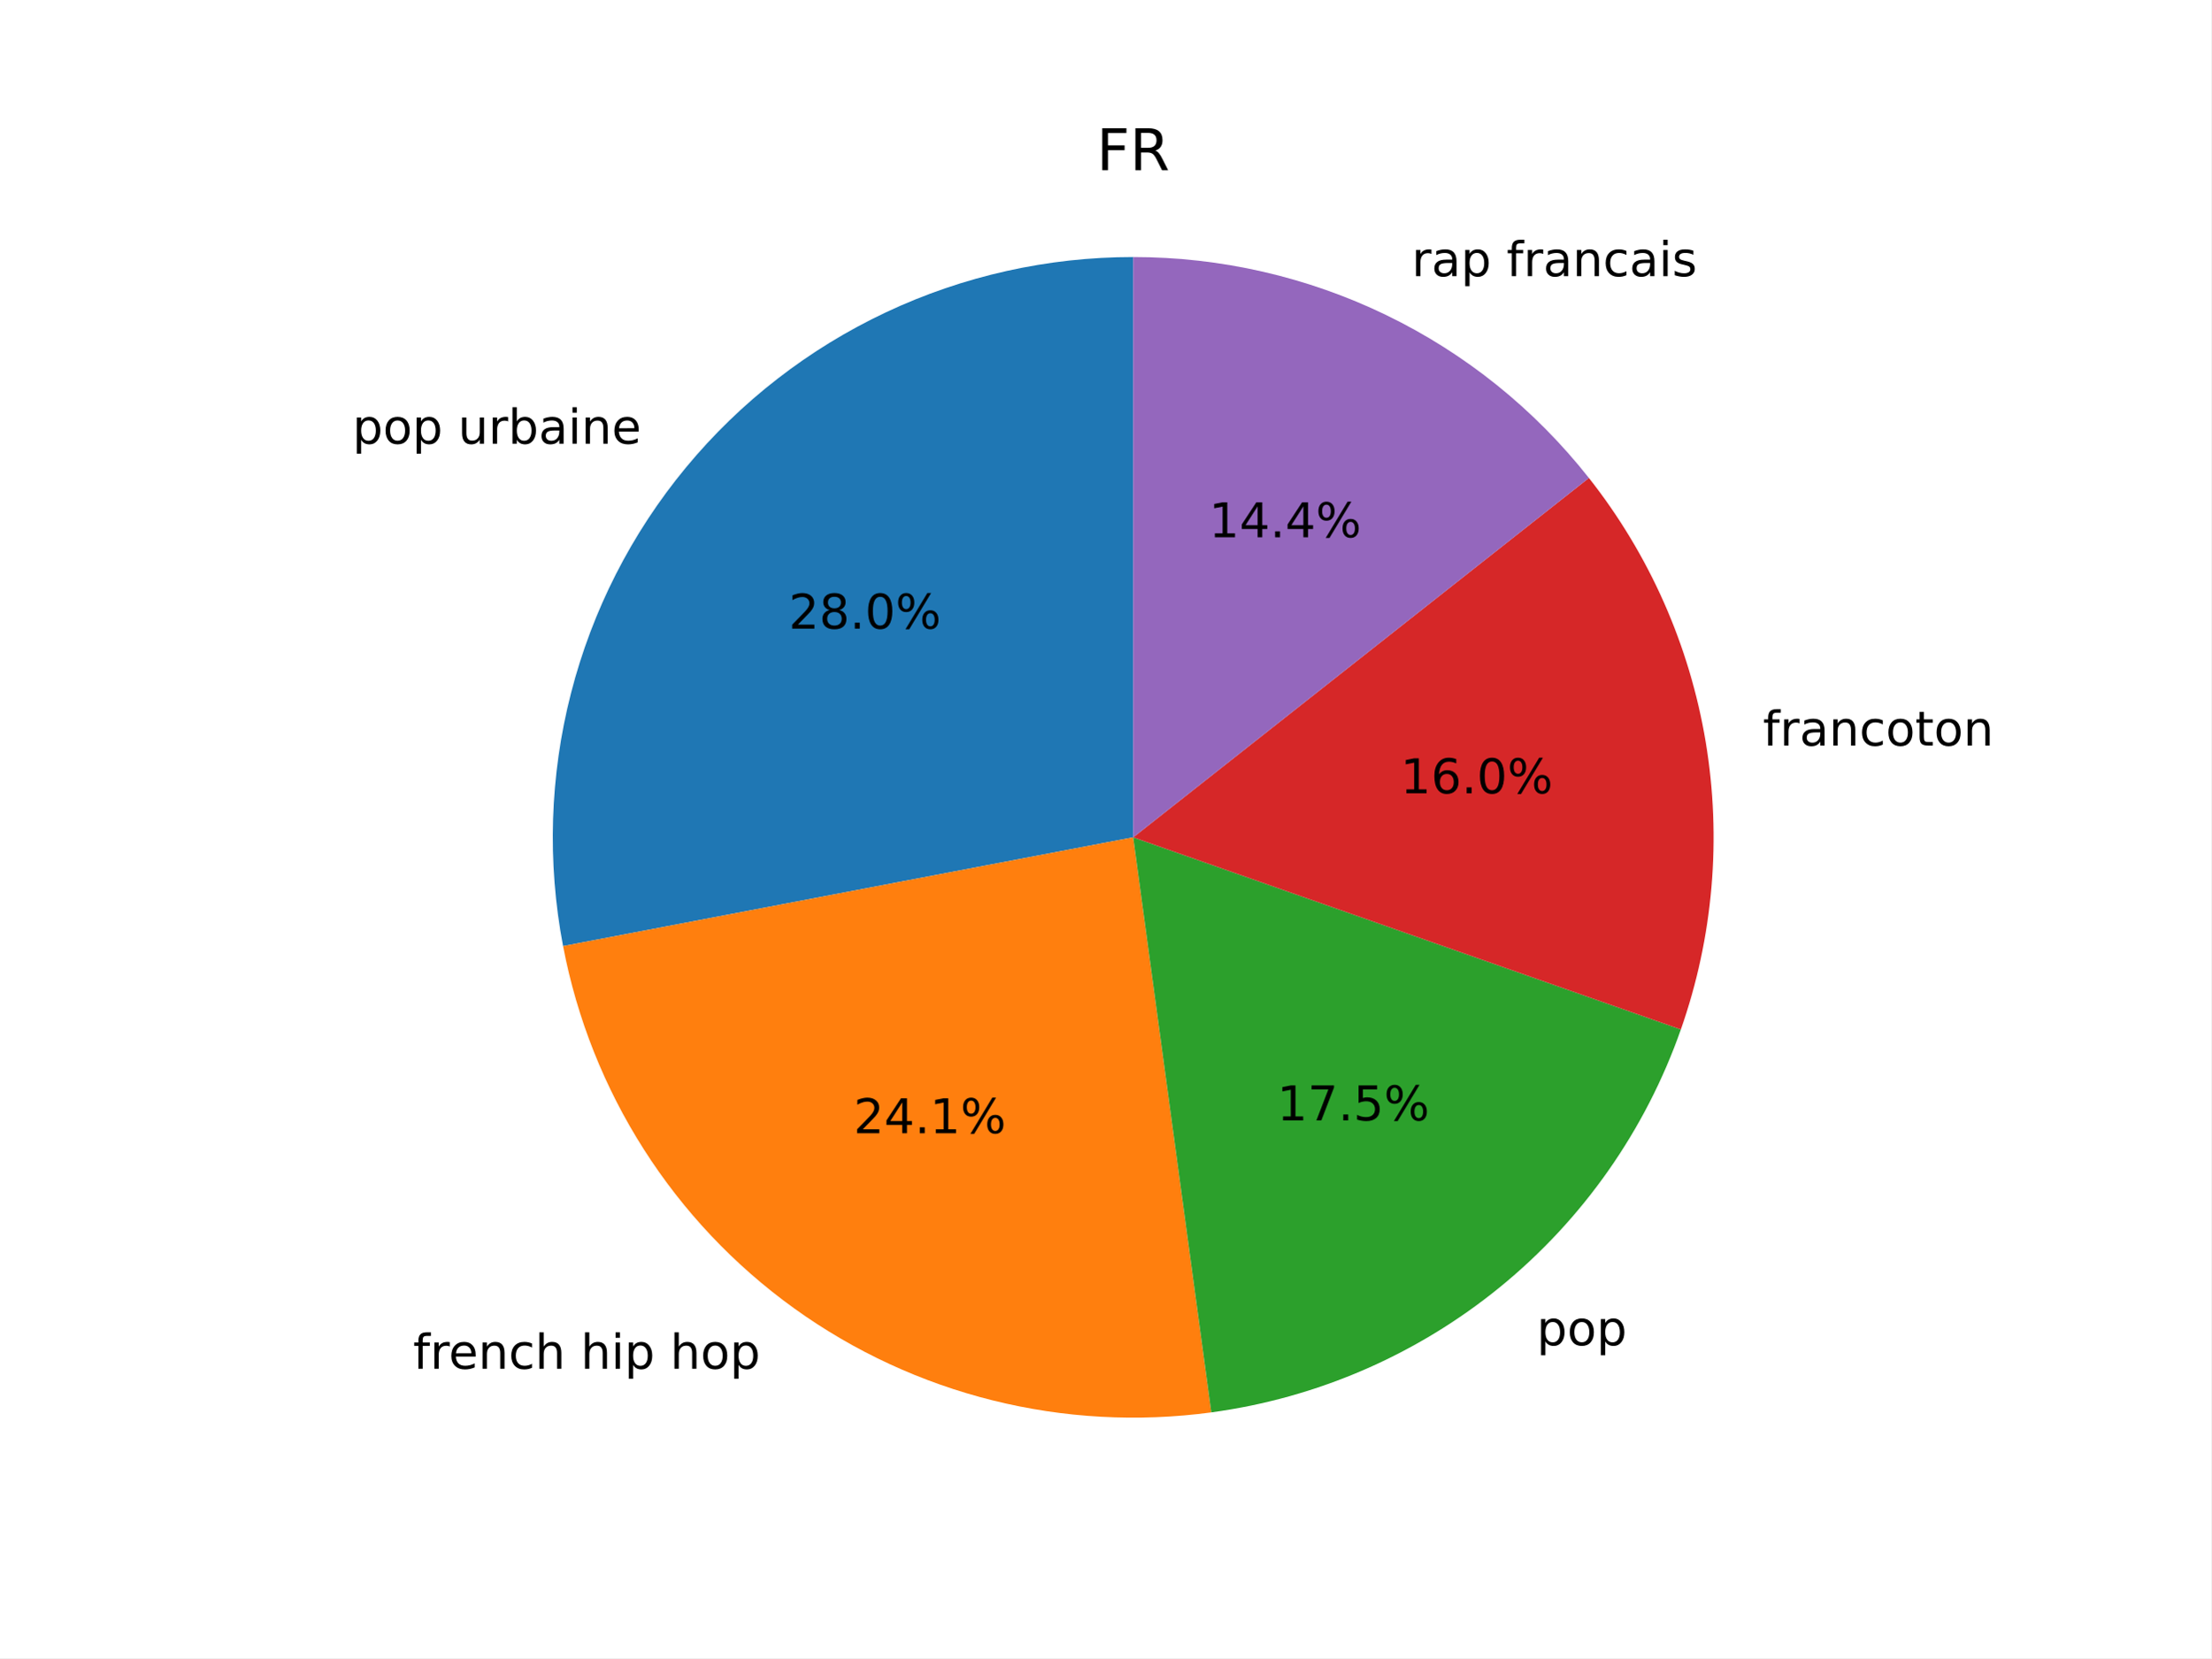
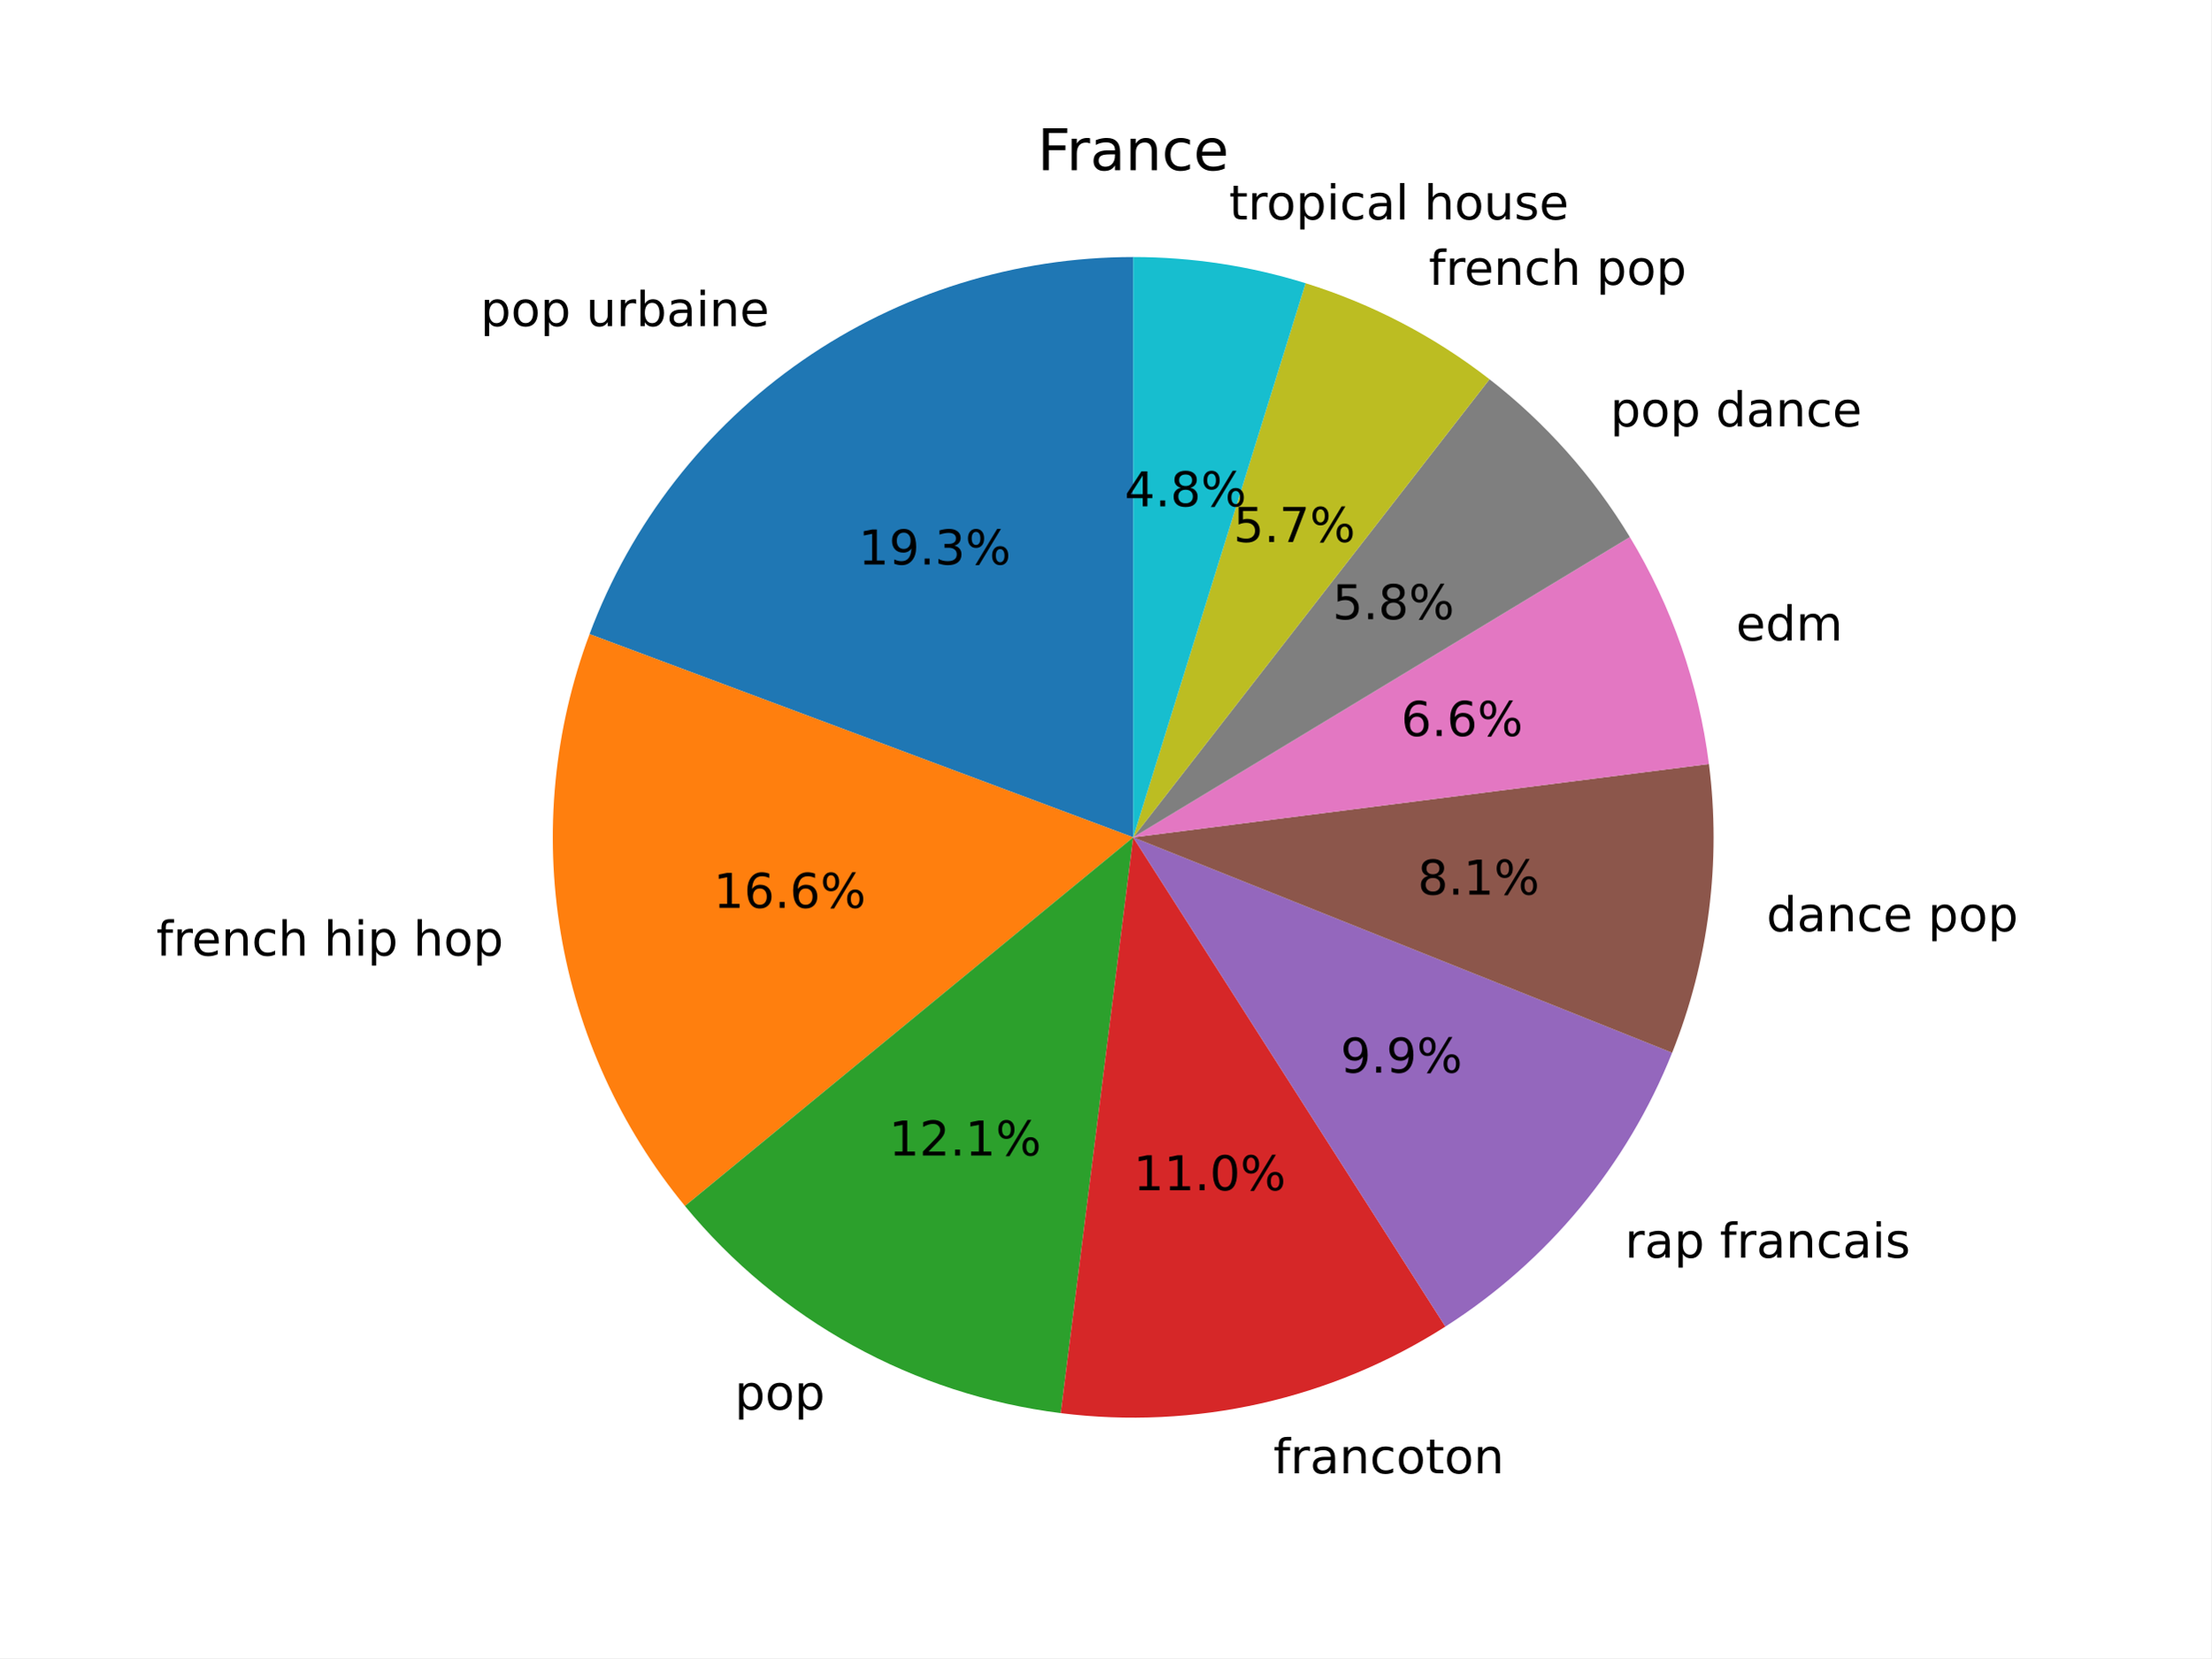
<svg xmlns="http://www.w3.org/2000/svg" xmlns:xlink="http://www.w3.org/1999/xlink" width="460.8pt" height="345.6pt" viewBox="0 0 460.8 345.6" version="1.1">
  <defs>
    <style type="text/css">*{stroke-linejoin: round; stroke-linecap: butt}</style>
  </defs>
  <g id="figure_1">
    <g id="patch_1">
      <path d="M 0 345.6  L 460.8 345.6  L 460.8 0  L 0 0  z " style="fill: #ffffff" />
    </g>
    <g id="axes_1">
      <g id="patch_2">
-         <path d="M 236.16 53.568  C 218.355 53.568 200.768 57.499 184.658 65.08  C 168.547 72.661 154.308 83.706 142.959 97.425  C 131.609 111.144 123.428 127.201 119 144.447  C 114.572 161.692 114.006 179.704 117.342 197.194  L 236.16 174.528  z " style="fill: #1f77b4" />
+         <path d="M 236.16 53.568  C 211.52 53.568 187.459 61.097 167.214 75.141  C 146.968 89.186 131.49 109.087 122.86 132.166  L 236.16 174.528  z " style="fill: #1f77b4" />
      </g>
      <g id="patch_3">
-         <path d="M 117.342 197.194  C 123.142 227.596 140.394 254.642 165.518 272.717  C 190.641 290.792 221.768 298.553 252.437 294.388  L 236.16 174.528  z " style="fill: #ff7f0e" />
+         <path d="M 122.86 132.166  C 115.433 152.032 113.359 173.507 116.848 194.427  C 120.337 215.348 129.268 234.987 142.741 251.367  L 236.16 174.528  z " style="fill: #ff7f0e" />
      </g>
      <g id="patch_4">
-         <path d="M 252.437 294.388  C 274.516 291.39 295.343 282.349 312.61 268.266  C 329.878 254.183 342.922 235.599 350.299 214.574  L 236.16 174.528  z " style="fill: #2ca02c" />
+         <path d="M 142.741 251.367  C 152.469 263.194 164.354 273.066 177.765 280.459  C 191.175 287.851 205.868 292.631 221.061 294.542  L 236.16 174.528  z " style="fill: #2ca02c" />
      </g>
      <g id="patch_5">
-         <path d="M 350.299 214.574  C 357.044 195.35 358.824 174.729 355.473 154.633  C 352.122 134.538 343.748 115.611 331.13 99.615  L 236.16 174.528  z " style="fill: #d62728" />
+         <path d="M 221.061 294.542  C 234.96 296.291 249.058 295.611 262.725 292.535  C 276.391 289.458 289.42 284.031 301.229 276.495  L 236.16 174.528  z " style="fill: #d62728" />
      </g>
      <g id="patch_6">
-         <path d="M 331.13 99.615  C 319.809 85.263 305.381 73.662 288.932 65.687  C 272.484 57.712 254.44 53.568 236.16 53.568  L 236.16 174.528  z " style="fill: #9467bd" />
+         <path d="M 301.229 276.495  C 311.83 269.73 321.312 261.353 329.331 251.667  C 337.351 241.98 343.812 231.102 348.479 219.424  L 236.16 174.528  z " style="fill: #9467bd" />
+       </g>
+       <g id="patch_7">
+         <path d="M 348.479 219.424  C 352.278 209.92 354.856 199.972 356.149 189.819  C 357.443 179.666 357.443 169.39 356.149 159.237  L 236.16 174.528  z " style="fill: #8c564b" />
+       </g>
+       <g id="patch_8">
+         <path d="M 356.149 159.237  C 355.085 150.887 353.152 142.67 350.382 134.721  C 347.612 126.773 344.02 119.135 339.664 111.932  L 236.16 174.528  z " style="fill: #e377c2" />
+       </g>
+       <g id="patch_9">
+         <path d="M 339.664 111.932  C 335.844 105.617 331.455 99.664 326.551 94.149  C 321.647 88.634 316.248 83.579 310.423 79.048  L 236.16 174.528  z " style="fill: #7f7f7f" />
+       </g>
+       <g id="patch_10">
+         <path d="M 310.423 79.048  C 304.7 74.597 298.588 70.669 292.161 67.312  C 285.735 63.956 279.019 61.183 272.096 59.029  L 236.16 174.528  z " style="fill: #bcbd22" />
+       </g>
+       <g id="patch_11">
+         <path d="M 272.096 59.029  C 266.287 57.222 260.349 55.855 254.334 54.941  C 248.319 54.027 242.244 53.568 236.16 53.568  L 236.16 174.528  z " style="fill: #17becf" />
      </g>
      <g id="matplotlib.axis_1" />
      <g id="matplotlib.axis_2" />
      <g id="text_1">
-         <g transform="translate(73.45088 92.47437) scale(0.1 -0.1)">
+         <g transform="translate(100.1314 67.96198) scale(0.1 -0.1)">
          <defs>
            <path id="DejaVuSans-70" d="M 1159 525  L 1159 -1331  L 581 -1331  L 581 3500  L 1159 3500  L 1159 2969  Q 1341 3281 1617 3432  Q 1894 3584 2278 3584  Q 2916 3584 3314 3078  Q 3713 2572 3713 1747  Q 3713 922 3314 415  Q 2916 -91 2278 -91  Q 1894 -91 1617 61  Q 1341 213 1159 525  z M 3116 1747  Q 3116 2381 2855 2742  Q 2594 3103 2138 3103  Q 1681 3103 1420 2742  Q 1159 2381 1159 1747  Q 1159 1113 1420 752  Q 1681 391 2138 391  Q 2594 391 2855 752  Q 3116 1113 3116 1747  z " transform="scale(0.015625)" />
            <path id="DejaVuSans-6f" d="M 1959 3097  Q 1497 3097 1228 2736  Q 959 2375 959 1747  Q 959 1119 1226 758  Q 1494 397 1959 397  Q 2419 397 2687 759  Q 2956 1122 2956 1747  Q 2956 2369 2687 2733  Q 2419 3097 1959 3097  z M 1959 3584  Q 2709 3584 3137 3096  Q 3566 2609 3566 1747  Q 3566 888 3137 398  Q 2709 -91 1959 -91  Q 1206 -91 779 398  Q 353 888 353 1747  Q 353 2609 779 3096  Q 1206 3584 1959 3584  z " transform="scale(0.015625)" />
            <path id="DejaVuSans-20" transform="scale(0.015625)" />
            <path id="DejaVuSans-75" d="M 544 1381  L 544 3500  L 1119 3500  L 1119 1403  Q 1119 906 1312 657  Q 1506 409 1894 409  Q 2359 409 2629 706  Q 2900 1003 2900 1516  L 2900 3500  L 3475 3500  L 3475 0  L 2900 0  L 2900 538  Q 2691 219 2414 64  Q 2138 -91 1772 -91  Q 1169 -91 856 284  Q 544 659 544 1381  z M 1991 3584  L 1991 3584  z " transform="scale(0.015625)" />
            <path id="DejaVuSans-72" d="M 2631 2963  Q 2534 3019 2420 3045  Q 2306 3072 2169 3072  Q 1681 3072 1420 2755  Q 1159 2438 1159 1844  L 1159 0  L 581 0  L 581 3500  L 1159 3500  L 1159 2956  Q 1341 3275 1631 3429  Q 1922 3584 2338 3584  Q 2397 3584 2469 3576  Q 2541 3569 2628 3553  L 2631 2963  z " transform="scale(0.015625)" />
            <path id="DejaVuSans-62" d="M 3116 1747  Q 3116 2381 2855 2742  Q 2594 3103 2138 3103  Q 1681 3103 1420 2742  Q 1159 2381 1159 1747  Q 1159 1113 1420 752  Q 1681 391 2138 391  Q 2594 391 2855 752  Q 3116 1113 3116 1747  z M 1159 2969  Q 1341 3281 1617 3432  Q 1894 3584 2278 3584  Q 2916 3584 3314 3078  Q 3713 2572 3713 1747  Q 3713 922 3314 415  Q 2916 -91 2278 -91  Q 1894 -91 1617 61  Q 1341 213 1159 525  L 1159 0  L 581 0  L 581 4863  L 1159 4863  L 1159 2969  z " transform="scale(0.015625)" />
            <path id="DejaVuSans-61" d="M 2194 1759  Q 1497 1759 1228 1600  Q 959 1441 959 1056  Q 959 750 1161 570  Q 1363 391 1709 391  Q 2188 391 2477 730  Q 2766 1069 2766 1631  L 2766 1759  L 2194 1759  z M 3341 1997  L 3341 0  L 2766 0  L 2766 531  Q 2569 213 2275 61  Q 1981 -91 1556 -91  Q 1019 -91 701 211  Q 384 513 384 1019  Q 384 1609 779 1909  Q 1175 2209 1959 2209  L 2766 2209  L 2766 2266  Q 2766 2663 2505 2880  Q 2244 3097 1772 3097  Q 1472 3097 1187 3025  Q 903 2953 641 2809  L 641 3341  Q 956 3463 1253 3523  Q 1550 3584 1831 3584  Q 2591 3584 2966 3190  Q 3341 2797 3341 1997  z " transform="scale(0.015625)" />
            <path id="DejaVuSans-69" d="M 603 3500  L 1178 3500  L 1178 0  L 603 0  L 603 3500  z M 603 4863  L 1178 4863  L 1178 4134  L 603 4134  L 603 4863  z " transform="scale(0.015625)" />
            <path id="DejaVuSans-6e" d="M 3513 2113  L 3513 0  L 2938 0  L 2938 2094  Q 2938 2591 2744 2837  Q 2550 3084 2163 3084  Q 1697 3084 1428 2787  Q 1159 2491 1159 1978  L 1159 0  L 581 0  L 581 3500  L 1159 3500  L 1159 2956  Q 1366 3272 1645 3428  Q 1925 3584 2291 3584  Q 2894 3584 3203 3211  Q 3513 2838 3513 2113  z " transform="scale(0.015625)" />
            <path id="DejaVuSans-65" d="M 3597 1894  L 3597 1613  L 953 1613  Q 991 1019 1311 708  Q 1631 397 2203 397  Q 2534 397 2845 478  Q 3156 559 3463 722  L 3463 178  Q 3153 47 2828 -22  Q 2503 -91 2169 -91  Q 1331 -91 842 396  Q 353 884 353 1716  Q 353 2575 817 3079  Q 1281 3584 2069 3584  Q 2775 3584 3186 3129  Q 3597 2675 3597 1894  z M 3022 2063  Q 3016 2534 2758 2815  Q 2500 3097 2075 3097  Q 1594 3097 1305 2825  Q 1016 2553 972 2059  L 3022 2063  z " transform="scale(0.015625)" />
          </defs>
          <use xlink:href="#DejaVuSans-70" />
          <use xlink:href="#DejaVuSans-6f" x="63.477" />
          <use xlink:href="#DejaVuSans-70" x="124.658" />
          <use xlink:href="#DejaVuSans-20" x="188.135" />
          <use xlink:href="#DejaVuSans-75" x="219.922" />
          <use xlink:href="#DejaVuSans-72" x="283.301" />
          <use xlink:href="#DejaVuSans-62" x="324.414" />
          <use xlink:href="#DejaVuSans-61" x="387.891" />
          <use xlink:href="#DejaVuSans-69" x="449.17" />
          <use xlink:href="#DejaVuSans-6e" x="476.953" />
          <use xlink:href="#DejaVuSans-65" x="540.332" />
        </g>
      </g>
      <g id="text_2">
-         <g transform="translate(164.3555 131.0259) scale(0.1 -0.1)">
-           <defs>
-             <path id="DejaVuSans-32" d="M 1228 531  L 3431 531  L 3431 0  L 469 0  L 469 531  Q 828 903 1448 1529  Q 2069 2156 2228 2338  Q 2531 2678 2651 2914  Q 2772 3150 2772 3378  Q 2772 3750 2511 3984  Q 2250 4219 1831 4219  Q 1534 4219 1204 4116  Q 875 4013 500 3803  L 500 4441  Q 881 4594 1212 4672  Q 1544 4750 1819 4750  Q 2544 4750 2975 4387  Q 3406 4025 3406 3419  Q 3406 3131 3298 2873  Q 3191 2616 2906 2266  Q 2828 2175 2409 1742  Q 1991 1309 1228 531  z " transform="scale(0.015625)" />
-             <path id="DejaVuSans-38" d="M 2034 2216  Q 1584 2216 1326 1975  Q 1069 1734 1069 1313  Q 1069 891 1326 650  Q 1584 409 2034 409  Q 2484 409 2743 651  Q 3003 894 3003 1313  Q 3003 1734 2745 1975  Q 2488 2216 2034 2216  z M 1403 2484  Q 997 2584 770 2862  Q 544 3141 544 3541  Q 544 4100 942 4425  Q 1341 4750 2034 4750  Q 2731 4750 3128 4425  Q 3525 4100 3525 3541  Q 3525 3141 3298 2862  Q 3072 2584 2669 2484  Q 3125 2378 3379 2068  Q 3634 1759 3634 1313  Q 3634 634 3220 271  Q 2806 -91 2034 -91  Q 1263 -91 848 271  Q 434 634 434 1313  Q 434 1759 690 2068  Q 947 2378 1403 2484  z M 1172 3481  Q 1172 3119 1398 2916  Q 1625 2713 2034 2713  Q 2441 2713 2670 2916  Q 2900 3119 2900 3481  Q 2900 3844 2670 4047  Q 2441 4250 2034 4250  Q 1625 4250 1398 4047  Q 1172 3844 1172 3481  z " transform="scale(0.015625)" />
+         <g transform="translate(178.9085 117.6553) scale(0.1 -0.1)">
+           <defs>
+             <path id="DejaVuSans-31" d="M 794 531  L 1825 531  L 1825 4091  L 703 3866  L 703 4441  L 1819 4666  L 2450 4666  L 2450 531  L 3481 531  L 3481 0  L 794 0  L 794 531  z " transform="scale(0.015625)" />
+             <path id="DejaVuSans-39" d="M 703 97  L 703 672  Q 941 559 1184 500  Q 1428 441 1663 441  Q 2288 441 2617 861  Q 2947 1281 2994 2138  Q 2813 1869 2534 1725  Q 2256 1581 1919 1581  Q 1219 1581 811 2004  Q 403 2428 403 3163  Q 403 3881 828 4315  Q 1253 4750 1959 4750  Q 2769 4750 3195 4129  Q 3622 3509 3622 2328  Q 3622 1225 3098 567  Q 2575 -91 1691 -91  Q 1453 -91 1209 -44  Q 966 3 703 97  z M 1959 2075  Q 2384 2075 2632 2365  Q 2881 2656 2881 3163  Q 2881 3666 2632 3958  Q 2384 4250 1959 4250  Q 1534 4250 1286 3958  Q 1038 3666 1038 3163  Q 1038 2656 1286 2365  Q 1534 2075 1959 2075  z " transform="scale(0.015625)" />
            <path id="DejaVuSans-2e" d="M 684 794  L 1344 794  L 1344 0  L 684 0  L 684 794  z " transform="scale(0.015625)" />
-             <path id="DejaVuSans-30" d="M 2034 4250  Q 1547 4250 1301 3770  Q 1056 3291 1056 2328  Q 1056 1369 1301 889  Q 1547 409 2034 409  Q 2525 409 2770 889  Q 3016 1369 3016 2328  Q 3016 3291 2770 3770  Q 2525 4250 2034 4250  z M 2034 4750  Q 2819 4750 3233 4129  Q 3647 3509 3647 2328  Q 3647 1150 3233 529  Q 2819 -91 2034 -91  Q 1250 -91 836 529  Q 422 1150 422 2328  Q 422 3509 836 4129  Q 1250 4750 2034 4750  z " transform="scale(0.015625)" />
+             <path id="DejaVuSans-33" d="M 2597 2516  Q 3050 2419 3304 2112  Q 3559 1806 3559 1356  Q 3559 666 3084 287  Q 2609 -91 1734 -91  Q 1441 -91 1130 -33  Q 819 25 488 141  L 488 750  Q 750 597 1062 519  Q 1375 441 1716 441  Q 2309 441 2620 675  Q 2931 909 2931 1356  Q 2931 1769 2642 2001  Q 2353 2234 1838 2234  L 1294 2234  L 1294 2753  L 1863 2753  Q 2328 2753 2575 2939  Q 2822 3125 2822 3475  Q 2822 3834 2567 4026  Q 2313 4219 1838 4219  Q 1578 4219 1281 4162  Q 984 4106 628 3988  L 628 4550  Q 988 4650 1302 4700  Q 1616 4750 1894 4750  Q 2613 4750 3031 4423  Q 3450 4097 3450 3541  Q 3450 3153 3228 2886  Q 3006 2619 2597 2516  z " transform="scale(0.015625)" />
            <path id="DejaVuSans-25" d="M 4653 2053  Q 4381 2053 4226 1822  Q 4072 1591 4072 1178  Q 4072 772 4226 539  Q 4381 306 4653 306  Q 4919 306 5073 539  Q 5228 772 5228 1178  Q 5228 1588 5073 1820  Q 4919 2053 4653 2053  z M 4653 2450  Q 5147 2450 5437 2106  Q 5728 1763 5728 1178  Q 5728 594 5436 251  Q 5144 -91 4653 -91  Q 4153 -91 3862 251  Q 3572 594 3572 1178  Q 3572 1766 3864 2108  Q 4156 2450 4653 2450  z M 1428 4353  Q 1159 4353 1004 4120  Q 850 3888 850 3481  Q 850 3069 1003 2837  Q 1156 2606 1428 2606  Q 1700 2606 1854 2837  Q 2009 3069 2009 3481  Q 2009 3884 1853 4118  Q 1697 4353 1428 4353  z M 4250 4750  L 4750 4750  L 1831 -91  L 1331 -91  L 4250 4750  z M 1428 4750  Q 1922 4750 2215 4408  Q 2509 4066 2509 3481  Q 2509 2891 2217 2550  Q 1925 2209 1428 2209  Q 931 2209 642 2551  Q 353 2894 353 3481  Q 353 4063 643 4406  Q 934 4750 1428 4750  z " transform="scale(0.015625)" />
          </defs>
-           <use xlink:href="#DejaVuSans-32" />
-           <use xlink:href="#DejaVuSans-38" x="63.623" />
+           <use xlink:href="#DejaVuSans-31" />
+           <use xlink:href="#DejaVuSans-39" x="63.623" />
          <use xlink:href="#DejaVuSans-2e" x="127.246" />
-           <use xlink:href="#DejaVuSans-30" x="159.033" />
+           <use xlink:href="#DejaVuSans-33" x="159.033" />
          <use xlink:href="#DejaVuSans-25" x="222.656" />
        </g>
      </g>
      <g id="text_3">
-         <g transform="translate(86.09553 285.2953) scale(0.1 -0.1)">
+         <g transform="translate(32.55894 199.1766) scale(0.1 -0.1)">
          <defs>
            <path id="DejaVuSans-66" d="M 2375 4863  L 2375 4384  L 1825 4384  Q 1516 4384 1395 4259  Q 1275 4134 1275 3809  L 1275 3500  L 2222 3500  L 2222 3053  L 1275 3053  L 1275 0  L 697 0  L 697 3053  L 147 3053  L 147 3500  L 697 3500  L 697 3744  Q 697 4328 969 4595  Q 1241 4863 1831 4863  L 2375 4863  z " transform="scale(0.015625)" />
            <path id="DejaVuSans-63" d="M 3122 3366  L 3122 2828  Q 2878 2963 2633 3030  Q 2388 3097 2138 3097  Q 1578 3097 1268 2742  Q 959 2388 959 1747  Q 959 1106 1268 751  Q 1578 397 2138 397  Q 2388 397 2633 464  Q 2878 531 3122 666  L 3122 134  Q 2881 22 2623 -34  Q 2366 -91 2075 -91  Q 1284 -91 818 406  Q 353 903 353 1747  Q 353 2603 823 3093  Q 1294 3584 2113 3584  Q 2378 3584 2631 3529  Q 2884 3475 3122 3366  z " transform="scale(0.015625)" />
            <path id="DejaVuSans-68" d="M 3513 2113  L 3513 0  L 2938 0  L 2938 2094  Q 2938 2591 2744 2837  Q 2550 3084 2163 3084  Q 1697 3084 1428 2787  Q 1159 2491 1159 1978  L 1159 0  L 581 0  L 581 4863  L 1159 4863  L 1159 2956  Q 1366 3272 1645 3428  Q 1925 3584 2291 3584  Q 2894 3584 3203 3211  Q 3513 2838 3513 2113  z " transform="scale(0.015625)" />
          </defs>
          <use xlink:href="#DejaVuSans-66" />
          <use xlink:href="#DejaVuSans-72" x="35.205" />
          <use xlink:href="#DejaVuSans-65" x="74.068" />
          <use xlink:href="#DejaVuSans-6e" x="135.592" />
          <use xlink:href="#DejaVuSans-63" x="198.971" />
          <use xlink:href="#DejaVuSans-68" x="253.951" />
          <use xlink:href="#DejaVuSans-20" x="317.33" />
          <use xlink:href="#DejaVuSans-68" x="349.117" />
          <use xlink:href="#DejaVuSans-69" x="412.496" />
          <use xlink:href="#DejaVuSans-70" x="440.279" />
          <use xlink:href="#DejaVuSans-20" x="503.756" />
          <use xlink:href="#DejaVuSans-68" x="535.543" />
          <use xlink:href="#DejaVuSans-6f" x="598.922" />
          <use xlink:href="#DejaVuSans-70" x="660.104" />
        </g>
      </g>
      <g id="text_4">
-         <g transform="translate(177.891 236.2009) scale(0.1 -0.1)">
-           <defs>
-             <path id="DejaVuSans-34" d="M 2419 4116  L 825 1625  L 2419 1625  L 2419 4116  z M 2253 4666  L 3047 4666  L 3047 1625  L 3713 1625  L 3713 1100  L 3047 1100  L 3047 0  L 2419 0  L 2419 1100  L 313 1100  L 313 1709  L 2253 4666  z " transform="scale(0.015625)" />
-             <path id="DejaVuSans-31" d="M 794 531  L 1825 531  L 1825 4091  L 703 3866  L 703 4441  L 1819 4666  L 2450 4666  L 2450 531  L 3481 531  L 3481 0  L 794 0  L 794 531  z " transform="scale(0.015625)" />
-           </defs>
-           <use xlink:href="#DejaVuSans-32" />
-           <use xlink:href="#DejaVuSans-34" x="63.623" />
+         <g transform="translate(148.6891 189.227) scale(0.1 -0.1)">
+           <defs>
+             <path id="DejaVuSans-36" d="M 2113 2584  Q 1688 2584 1439 2293  Q 1191 2003 1191 1497  Q 1191 994 1439 701  Q 1688 409 2113 409  Q 2538 409 2786 701  Q 3034 994 3034 1497  Q 3034 2003 2786 2293  Q 2538 2584 2113 2584  z M 3366 4563  L 3366 3988  Q 3128 4100 2886 4159  Q 2644 4219 2406 4219  Q 1781 4219 1451 3797  Q 1122 3375 1075 2522  Q 1259 2794 1537 2939  Q 1816 3084 2150 3084  Q 2853 3084 3261 2657  Q 3669 2231 3669 1497  Q 3669 778 3244 343  Q 2819 -91 2113 -91  Q 1303 -91 875 529  Q 447 1150 447 2328  Q 447 3434 972 4092  Q 1497 4750 2381 4750  Q 2619 4750 2861 4703  Q 3103 4656 3366 4563  z " transform="scale(0.015625)" />
+           </defs>
+           <use xlink:href="#DejaVuSans-31" />
+           <use xlink:href="#DejaVuSans-36" x="63.623" />
+           <use xlink:href="#DejaVuSans-2e" x="127.246" />
+           <use xlink:href="#DejaVuSans-36" x="159.033" />
+           <use xlink:href="#DejaVuSans-25" x="222.656" />
+         </g>
+       </g>
+       <g id="text_5">
+         <g transform="translate(153.1094 293.8111) scale(0.1 -0.1)">
+           <use xlink:href="#DejaVuSans-70" />
+           <use xlink:href="#DejaVuSans-6f" x="63.477" />
+           <use xlink:href="#DejaVuSans-70" x="124.658" />
+         </g>
+       </g>
+       <g id="text_6">
+         <g transform="translate(185.2391 240.8458) scale(0.1 -0.1)">
+           <defs>
+             <path id="DejaVuSans-32" d="M 1228 531  L 3431 531  L 3431 0  L 469 0  L 469 531  Q 828 903 1448 1529  Q 2069 2156 2228 2338  Q 2531 2678 2651 2914  Q 2772 3150 2772 3378  Q 2772 3750 2511 3984  Q 2250 4219 1831 4219  Q 1534 4219 1204 4116  Q 875 4013 500 3803  L 500 4441  Q 881 4594 1212 4672  Q 1544 4750 1819 4750  Q 2544 4750 2975 4387  Q 3406 4025 3406 3419  Q 3406 3131 3298 2873  Q 3191 2616 2906 2266  Q 2828 2175 2409 1742  Q 1991 1309 1228 531  z " transform="scale(0.015625)" />
+           </defs>
+           <use xlink:href="#DejaVuSans-31" />
+           <use xlink:href="#DejaVuSans-32" x="63.623" />
          <use xlink:href="#DejaVuSans-2e" x="127.246" />
          <use xlink:href="#DejaVuSans-31" x="159.033" />
          <use xlink:href="#DejaVuSans-25" x="222.656" />
        </g>
      </g>
-       <g id="text_5">
-         <g transform="translate(320.2555 280.3989) scale(0.1 -0.1)">
-           <use xlink:href="#DejaVuSans-70" />
-           <use xlink:href="#DejaVuSans-6f" x="63.477" />
-           <use xlink:href="#DejaVuSans-70" x="124.658" />
-         </g>
-       </g>
-       <g id="text_6">
-         <g transform="translate(266.1467 233.5302) scale(0.1 -0.1)">
-           <defs>
-             <path id="DejaVuSans-37" d="M 525 4666  L 3525 4666  L 3525 4397  L 1831 0  L 1172 0  L 2766 4134  L 525 4134  L 525 4666  z " transform="scale(0.015625)" />
-             <path id="DejaVuSans-35" d="M 691 4666  L 3169 4666  L 3169 4134  L 1269 4134  L 1269 2991  Q 1406 3038 1543 3061  Q 1681 3084 1819 3084  Q 2600 3084 3056 2656  Q 3513 2228 3513 1497  Q 3513 744 3044 326  Q 2575 -91 1722 -91  Q 1428 -91 1123 -41  Q 819 9 494 109  L 494 744  Q 775 591 1075 516  Q 1375 441 1709 441  Q 2250 441 2565 725  Q 2881 1009 2881 1497  Q 2881 1984 2565 2268  Q 2250 2553 1709 2553  Q 1456 2553 1204 2497  Q 953 2441 691 2322  L 691 4666  z " transform="scale(0.015625)" />
-           </defs>
-           <use xlink:href="#DejaVuSans-31" />
-           <use xlink:href="#DejaVuSans-37" x="63.623" />
-           <use xlink:href="#DejaVuSans-2e" x="127.246" />
-           <use xlink:href="#DejaVuSans-35" x="159.033" />
-           <use xlink:href="#DejaVuSans-25" x="222.656" />
-         </g>
-       </g>
      <g id="text_7">
-         <g transform="translate(367.4043 155.4034) scale(0.1 -0.1)">
+         <g transform="translate(265.381 307.0951) scale(0.1 -0.1)">
          <defs>
            <path id="DejaVuSans-74" d="M 1172 4494  L 1172 3500  L 2356 3500  L 2356 3053  L 1172 3053  L 1172 1153  Q 1172 725 1289 603  Q 1406 481 1766 481  L 2356 481  L 2356 0  L 1766 0  Q 1100 0 847 248  Q 594 497 594 1153  L 594 3053  L 172 3053  L 172 3500  L 594 3500  L 594 4494  L 1172 4494  z " transform="scale(0.015625)" />
          </defs>
          <use xlink:href="#DejaVuSans-66" />
          <use xlink:href="#DejaVuSans-72" x="35.205" />
          <use xlink:href="#DejaVuSans-61" x="76.318" />
          <use xlink:href="#DejaVuSans-6e" x="137.598" />
          <use xlink:href="#DejaVuSans-63" x="200.977" />
          <use xlink:href="#DejaVuSans-6f" x="255.957" />
          <use xlink:href="#DejaVuSans-74" x="317.139" />
          <use xlink:href="#DejaVuSans-6f" x="356.348" />
          <use xlink:href="#DejaVuSans-6e" x="417.529" />
        </g>
      </g>
      <g id="text_8">
-         <g transform="translate(291.8642 165.3508) scale(0.1 -0.1)">
-           <defs>
-             <path id="DejaVuSans-36" d="M 2113 2584  Q 1688 2584 1439 2293  Q 1191 2003 1191 1497  Q 1191 994 1439 701  Q 1688 409 2113 409  Q 2538 409 2786 701  Q 3034 994 3034 1497  Q 3034 2003 2786 2293  Q 2538 2584 2113 2584  z M 3366 4563  L 3366 3988  Q 3128 4100 2886 4159  Q 2644 4219 2406 4219  Q 1781 4219 1451 3797  Q 1122 3375 1075 2522  Q 1259 2794 1537 2939  Q 1816 3084 2150 3084  Q 2853 3084 3261 2657  Q 3669 2231 3669 1497  Q 3669 778 3244 343  Q 2819 -91 2113 -91  Q 1303 -91 875 529  Q 447 1150 447 2328  Q 447 3434 972 4092  Q 1497 4750 2381 4750  Q 2619 4750 2861 4703  Q 3103 4656 3366 4563  z " transform="scale(0.015625)" />
+         <g transform="translate(236.2151 248.0916) scale(0.1 -0.1)">
+           <defs>
+             <path id="DejaVuSans-30" d="M 2034 4250  Q 1547 4250 1301 3770  Q 1056 3291 1056 2328  Q 1056 1369 1301 889  Q 1547 409 2034 409  Q 2525 409 2770 889  Q 3016 1369 3016 2328  Q 3016 3291 2770 3770  Q 2525 4250 2034 4250  z M 2034 4750  Q 2819 4750 3233 4129  Q 3647 3509 3647 2328  Q 3647 1150 3233 529  Q 2819 -91 2034 -91  Q 1250 -91 836 529  Q 422 1150 422 2328  Q 422 3509 836 4129  Q 1250 4750 2034 4750  z " transform="scale(0.015625)" />
          </defs>
          <use xlink:href="#DejaVuSans-31" />
-           <use xlink:href="#DejaVuSans-36" x="63.623" />
+           <use xlink:href="#DejaVuSans-31" x="63.623" />
          <use xlink:href="#DejaVuSans-2e" x="127.246" />
          <use xlink:href="#DejaVuSans-30" x="159.033" />
          <use xlink:href="#DejaVuSans-25" x="222.656" />
        </g>
      </g>
      <g id="text_9">
-         <g transform="translate(294.2096 57.56202) scale(0.1 -0.1)">
+         <g transform="translate(338.6487 262.1399) scale(0.1 -0.1)">
          <defs>
            <path id="DejaVuSans-73" d="M 2834 3397  L 2834 2853  Q 2591 2978 2328 3040  Q 2066 3103 1784 3103  Q 1356 3103 1142 2972  Q 928 2841 928 2578  Q 928 2378 1081 2264  Q 1234 2150 1697 2047  L 1894 2003  Q 2506 1872 2764 1633  Q 3022 1394 3022 966  Q 3022 478 2636 193  Q 2250 -91 1575 -91  Q 1294 -91 989 -36  Q 684 19 347 128  L 347 722  Q 666 556 975 473  Q 1284 391 1588 391  Q 1994 391 2212 530  Q 2431 669 2431 922  Q 2431 1156 2273 1281  Q 2116 1406 1581 1522  L 1381 1569  Q 847 1681 609 1914  Q 372 2147 372 2553  Q 372 3047 722 3315  Q 1072 3584 1716 3584  Q 2034 3584 2315 3537  Q 2597 3491 2834 3397  z " transform="scale(0.015625)" />
          </defs>
          <use xlink:href="#DejaVuSans-72" />
          <use xlink:href="#DejaVuSans-61" x="41.113" />
          <use xlink:href="#DejaVuSans-70" x="102.393" />
          <use xlink:href="#DejaVuSans-20" x="165.869" />
          <use xlink:href="#DejaVuSans-66" x="197.656" />
          <use xlink:href="#DejaVuSans-72" x="232.861" />
          <use xlink:href="#DejaVuSans-61" x="273.975" />
          <use xlink:href="#DejaVuSans-6e" x="335.254" />
          <use xlink:href="#DejaVuSans-63" x="398.633" />
          <use xlink:href="#DejaVuSans-61" x="453.613" />
          <use xlink:href="#DejaVuSans-69" x="514.893" />
          <use xlink:href="#DejaVuSans-73" x="542.676" />
        </g>
      </g>
      <g id="text_10">
-         <g transform="translate(251.9399 111.9828) scale(0.1 -0.1)">
-           <use xlink:href="#DejaVuSans-31" />
-           <use xlink:href="#DejaVuSans-34" x="63.623" />
-           <use xlink:href="#DejaVuSans-2e" x="127.246" />
-           <use xlink:href="#DejaVuSans-34" x="159.033" />
-           <use xlink:href="#DejaVuSans-25" x="222.656" />
+         <g transform="translate(279.3605 223.5706) scale(0.1 -0.1)">
+           <use xlink:href="#DejaVuSans-39" />
+           <use xlink:href="#DejaVuSans-2e" x="63.623" />
+           <use xlink:href="#DejaVuSans-39" x="95.41" />
+           <use xlink:href="#DejaVuSans-25" x="159.033" />
        </g>
      </g>
      <g id="text_11">
-         <g transform="translate(228.54 35.472) scale(0.12 -0.12)">
+         <g transform="translate(368.1485 194.1077) scale(0.1 -0.1)">
+           <defs>
+             <path id="DejaVuSans-64" d="M 2906 2969  L 2906 4863  L 3481 4863  L 3481 0  L 2906 0  L 2906 525  Q 2725 213 2448 61  Q 2172 -91 1784 -91  Q 1150 -91 751 415  Q 353 922 353 1747  Q 353 2572 751 3078  Q 1150 3584 1784 3584  Q 2172 3584 2448 3432  Q 2725 3281 2906 2969  z M 947 1747  Q 947 1113 1208 752  Q 1469 391 1925 391  Q 2381 391 2643 752  Q 2906 1113 2906 1747  Q 2906 2381 2643 2742  Q 2381 3103 1925 3103  Q 1469 3103 1208 2742  Q 947 2381 947 1747  z " transform="scale(0.015625)" />
+           </defs>
+           <use xlink:href="#DejaVuSans-64" />
+           <use xlink:href="#DejaVuSans-61" x="63.477" />
+           <use xlink:href="#DejaVuSans-6e" x="124.756" />
+           <use xlink:href="#DejaVuSans-63" x="188.135" />
+           <use xlink:href="#DejaVuSans-65" x="243.115" />
+           <use xlink:href="#DejaVuSans-20" x="304.639" />
+           <use xlink:href="#DejaVuSans-70" x="336.426" />
+           <use xlink:href="#DejaVuSans-6f" x="399.902" />
+           <use xlink:href="#DejaVuSans-70" x="461.084" />
+         </g>
+       </g>
+       <g id="text_12">
+         <g transform="translate(295.4513 186.4621) scale(0.1 -0.1)">
+           <defs>
+             <path id="DejaVuSans-38" d="M 2034 2216  Q 1584 2216 1326 1975  Q 1069 1734 1069 1313  Q 1069 891 1326 650  Q 1584 409 2034 409  Q 2484 409 2743 651  Q 3003 894 3003 1313  Q 3003 1734 2745 1975  Q 2488 2216 2034 2216  z M 1403 2484  Q 997 2584 770 2862  Q 544 3141 544 3541  Q 544 4100 942 4425  Q 1341 4750 2034 4750  Q 2731 4750 3128 4425  Q 3525 4100 3525 3541  Q 3525 3141 3298 2862  Q 3072 2584 2669 2484  Q 3125 2378 3379 2068  Q 3634 1759 3634 1313  Q 3634 634 3220 271  Q 2806 -91 2034 -91  Q 1263 -91 848 271  Q 434 634 434 1313  Q 434 1759 690 2068  Q 947 2378 1403 2484  z M 1172 3481  Q 1172 3119 1398 2916  Q 1625 2713 2034 2713  Q 2441 2713 2670 2916  Q 2900 3119 2900 3481  Q 2900 3844 2670 4047  Q 2441 4250 2034 4250  Q 1625 4250 1398 4047  Q 1172 3844 1172 3481  z " transform="scale(0.015625)" />
+           </defs>
+           <use xlink:href="#DejaVuSans-38" />
+           <use xlink:href="#DejaVuSans-2e" x="63.623" />
+           <use xlink:href="#DejaVuSans-31" x="95.41" />
+           <use xlink:href="#DejaVuSans-25" x="159.033" />
+         </g>
+       </g>
+       <g id="text_13">
+         <g transform="translate(361.8046 133.5001) scale(0.1 -0.1)">
+           <defs>
+             <path id="DejaVuSans-6d" d="M 3328 2828  Q 3544 3216 3844 3400  Q 4144 3584 4550 3584  Q 5097 3584 5394 3201  Q 5691 2819 5691 2113  L 5691 0  L 5113 0  L 5113 2094  Q 5113 2597 4934 2840  Q 4756 3084 4391 3084  Q 3944 3084 3684 2787  Q 3425 2491 3425 1978  L 3425 0  L 2847 0  L 2847 2094  Q 2847 2600 2669 2842  Q 2491 3084 2119 3084  Q 1678 3084 1418 2786  Q 1159 2488 1159 1978  L 1159 0  L 581 0  L 581 3500  L 1159 3500  L 1159 2956  Q 1356 3278 1631 3431  Q 1906 3584 2284 3584  Q 2666 3584 2933 3390  Q 3200 3197 3328 2828  z " transform="scale(0.015625)" />
+           </defs>
+           <use xlink:href="#DejaVuSans-65" />
+           <use xlink:href="#DejaVuSans-64" x="61.523" />
+           <use xlink:href="#DejaVuSans-6d" x="125" />
+         </g>
+       </g>
+       <g id="text_14">
+         <g transform="translate(291.991 153.4034) scale(0.1 -0.1)">
+           <use xlink:href="#DejaVuSans-36" />
+           <use xlink:href="#DejaVuSans-2e" x="63.623" />
+           <use xlink:href="#DejaVuSans-36" x="95.41" />
+           <use xlink:href="#DejaVuSans-25" x="159.033" />
+         </g>
+       </g>
+       <g id="text_15">
+         <g transform="translate(335.5902 88.8707) scale(0.1 -0.1)">
+           <use xlink:href="#DejaVuSans-70" />
+           <use xlink:href="#DejaVuSans-6f" x="63.477" />
+           <use xlink:href="#DejaVuSans-70" x="124.658" />
+           <use xlink:href="#DejaVuSans-20" x="188.135" />
+           <use xlink:href="#DejaVuSans-64" x="219.922" />
+           <use xlink:href="#DejaVuSans-61" x="283.398" />
+           <use xlink:href="#DejaVuSans-6e" x="344.678" />
+           <use xlink:href="#DejaVuSans-63" x="408.057" />
+           <use xlink:href="#DejaVuSans-65" x="463.037" />
+         </g>
+       </g>
+       <g id="text_16">
+         <g transform="translate(277.6923 129.0601) scale(0.1 -0.1)">
+           <defs>
+             <path id="DejaVuSans-35" d="M 691 4666  L 3169 4666  L 3169 4134  L 1269 4134  L 1269 2991  Q 1406 3038 1543 3061  Q 1681 3084 1819 3084  Q 2600 3084 3056 2656  Q 3513 2228 3513 1497  Q 3513 744 3044 326  Q 2575 -91 1722 -91  Q 1428 -91 1123 -41  Q 819 9 494 109  L 494 744  Q 775 591 1075 516  Q 1375 441 1709 441  Q 2250 441 2565 725  Q 2881 1009 2881 1497  Q 2881 1984 2565 2268  Q 2250 2553 1709 2553  Q 1456 2553 1204 2497  Q 953 2441 691 2322  L 691 4666  z " transform="scale(0.015625)" />
+           </defs>
+           <use xlink:href="#DejaVuSans-35" />
+           <use xlink:href="#DejaVuSans-2e" x="63.623" />
+           <use xlink:href="#DejaVuSans-38" x="95.41" />
+           <use xlink:href="#DejaVuSans-25" x="159.033" />
+         </g>
+       </g>
+       <g id="text_17">
+         <g transform="translate(297.7613 59.35026) scale(0.1 -0.1)">
+           <use xlink:href="#DejaVuSans-66" />
+           <use xlink:href="#DejaVuSans-72" x="35.205" />
+           <use xlink:href="#DejaVuSans-65" x="74.068" />
+           <use xlink:href="#DejaVuSans-6e" x="135.592" />
+           <use xlink:href="#DejaVuSans-63" x="198.971" />
+           <use xlink:href="#DejaVuSans-68" x="253.951" />
+           <use xlink:href="#DejaVuSans-20" x="317.33" />
+           <use xlink:href="#DejaVuSans-70" x="349.117" />
+           <use xlink:href="#DejaVuSans-6f" x="412.594" />
+           <use xlink:href="#DejaVuSans-70" x="473.775" />
+         </g>
+       </g>
+       <g id="text_18">
+         <g transform="translate(257.0583 112.958) scale(0.1 -0.1)">
+           <defs>
+             <path id="DejaVuSans-37" d="M 525 4666  L 3525 4666  L 3525 4397  L 1831 0  L 1172 0  L 2766 4134  L 525 4134  L 525 4666  z " transform="scale(0.015625)" />
+           </defs>
+           <use xlink:href="#DejaVuSans-35" />
+           <use xlink:href="#DejaVuSans-2e" x="63.623" />
+           <use xlink:href="#DejaVuSans-37" x="95.41" />
+           <use xlink:href="#DejaVuSans-25" x="159.033" />
+         </g>
+       </g>
+       <g id="text_19">
+         <g transform="translate(256.1517 45.74184) scale(0.1 -0.1)">
+           <defs>
+             <path id="DejaVuSans-6c" d="M 603 4863  L 1178 4863  L 1178 0  L 603 0  L 603 4863  z " transform="scale(0.015625)" />
+           </defs>
+           <use xlink:href="#DejaVuSans-74" />
+           <use xlink:href="#DejaVuSans-72" x="39.209" />
+           <use xlink:href="#DejaVuSans-6f" x="78.072" />
+           <use xlink:href="#DejaVuSans-70" x="139.254" />
+           <use xlink:href="#DejaVuSans-69" x="202.73" />
+           <use xlink:href="#DejaVuSans-63" x="230.514" />
+           <use xlink:href="#DejaVuSans-61" x="285.494" />
+           <use xlink:href="#DejaVuSans-6c" x="346.773" />
+           <use xlink:href="#DejaVuSans-20" x="374.557" />
+           <use xlink:href="#DejaVuSans-68" x="406.344" />
+           <use xlink:href="#DejaVuSans-6f" x="469.723" />
+           <use xlink:href="#DejaVuSans-75" x="530.904" />
+           <use xlink:href="#DejaVuSans-73" x="594.283" />
+           <use xlink:href="#DejaVuSans-65" x="646.383" />
+         </g>
+       </g>
+       <g id="text_20">
+         <g transform="translate(234.3622 105.5353) scale(0.1 -0.1)">
+           <defs>
+             <path id="DejaVuSans-34" d="M 2419 4116  L 825 1625  L 2419 1625  L 2419 4116  z M 2253 4666  L 3047 4666  L 3047 1625  L 3713 1625  L 3713 1100  L 3047 1100  L 3047 0  L 2419 0  L 2419 1100  L 313 1100  L 313 1709  L 2253 4666  z " transform="scale(0.015625)" />
+           </defs>
+           <use xlink:href="#DejaVuSans-34" />
+           <use xlink:href="#DejaVuSans-2e" x="63.623" />
+           <use xlink:href="#DejaVuSans-38" x="95.41" />
+           <use xlink:href="#DejaVuSans-25" x="159.033" />
+         </g>
+       </g>
+       <g id="text_21">
+         <g transform="translate(216.2072 35.472) scale(0.12 -0.12)">
          <defs>
            <path id="DejaVuSans-46" d="M 628 4666  L 3309 4666  L 3309 4134  L 1259 4134  L 1259 2759  L 3109 2759  L 3109 2228  L 1259 2228  L 1259 0  L 628 0  L 628 4666  z " transform="scale(0.015625)" />
-             <path id="DejaVuSans-52" d="M 2841 2188  Q 3044 2119 3236 1894  Q 3428 1669 3622 1275  L 4263 0  L 3584 0  L 2988 1197  Q 2756 1666 2539 1819  Q 2322 1972 1947 1972  L 1259 1972  L 1259 0  L 628 0  L 628 4666  L 2053 4666  Q 2853 4666 3247 4331  Q 3641 3997 3641 3322  Q 3641 2881 3436 2590  Q 3231 2300 2841 2188  z M 1259 4147  L 1259 2491  L 2053 2491  Q 2509 2491 2742 2702  Q 2975 2913 2975 3322  Q 2975 3731 2742 3939  Q 2509 4147 2053 4147  L 1259 4147  z " transform="scale(0.015625)" />
          </defs>
          <use xlink:href="#DejaVuSans-46" />
-           <use xlink:href="#DejaVuSans-52" x="57.52" />
+           <use xlink:href="#DejaVuSans-72" x="50.27" />
+           <use xlink:href="#DejaVuSans-61" x="91.383" />
+           <use xlink:href="#DejaVuSans-6e" x="152.662" />
+           <use xlink:href="#DejaVuSans-63" x="216.041" />
+           <use xlink:href="#DejaVuSans-65" x="271.021" />
        </g>
      </g>
    </g>
  </g>
</svg>
